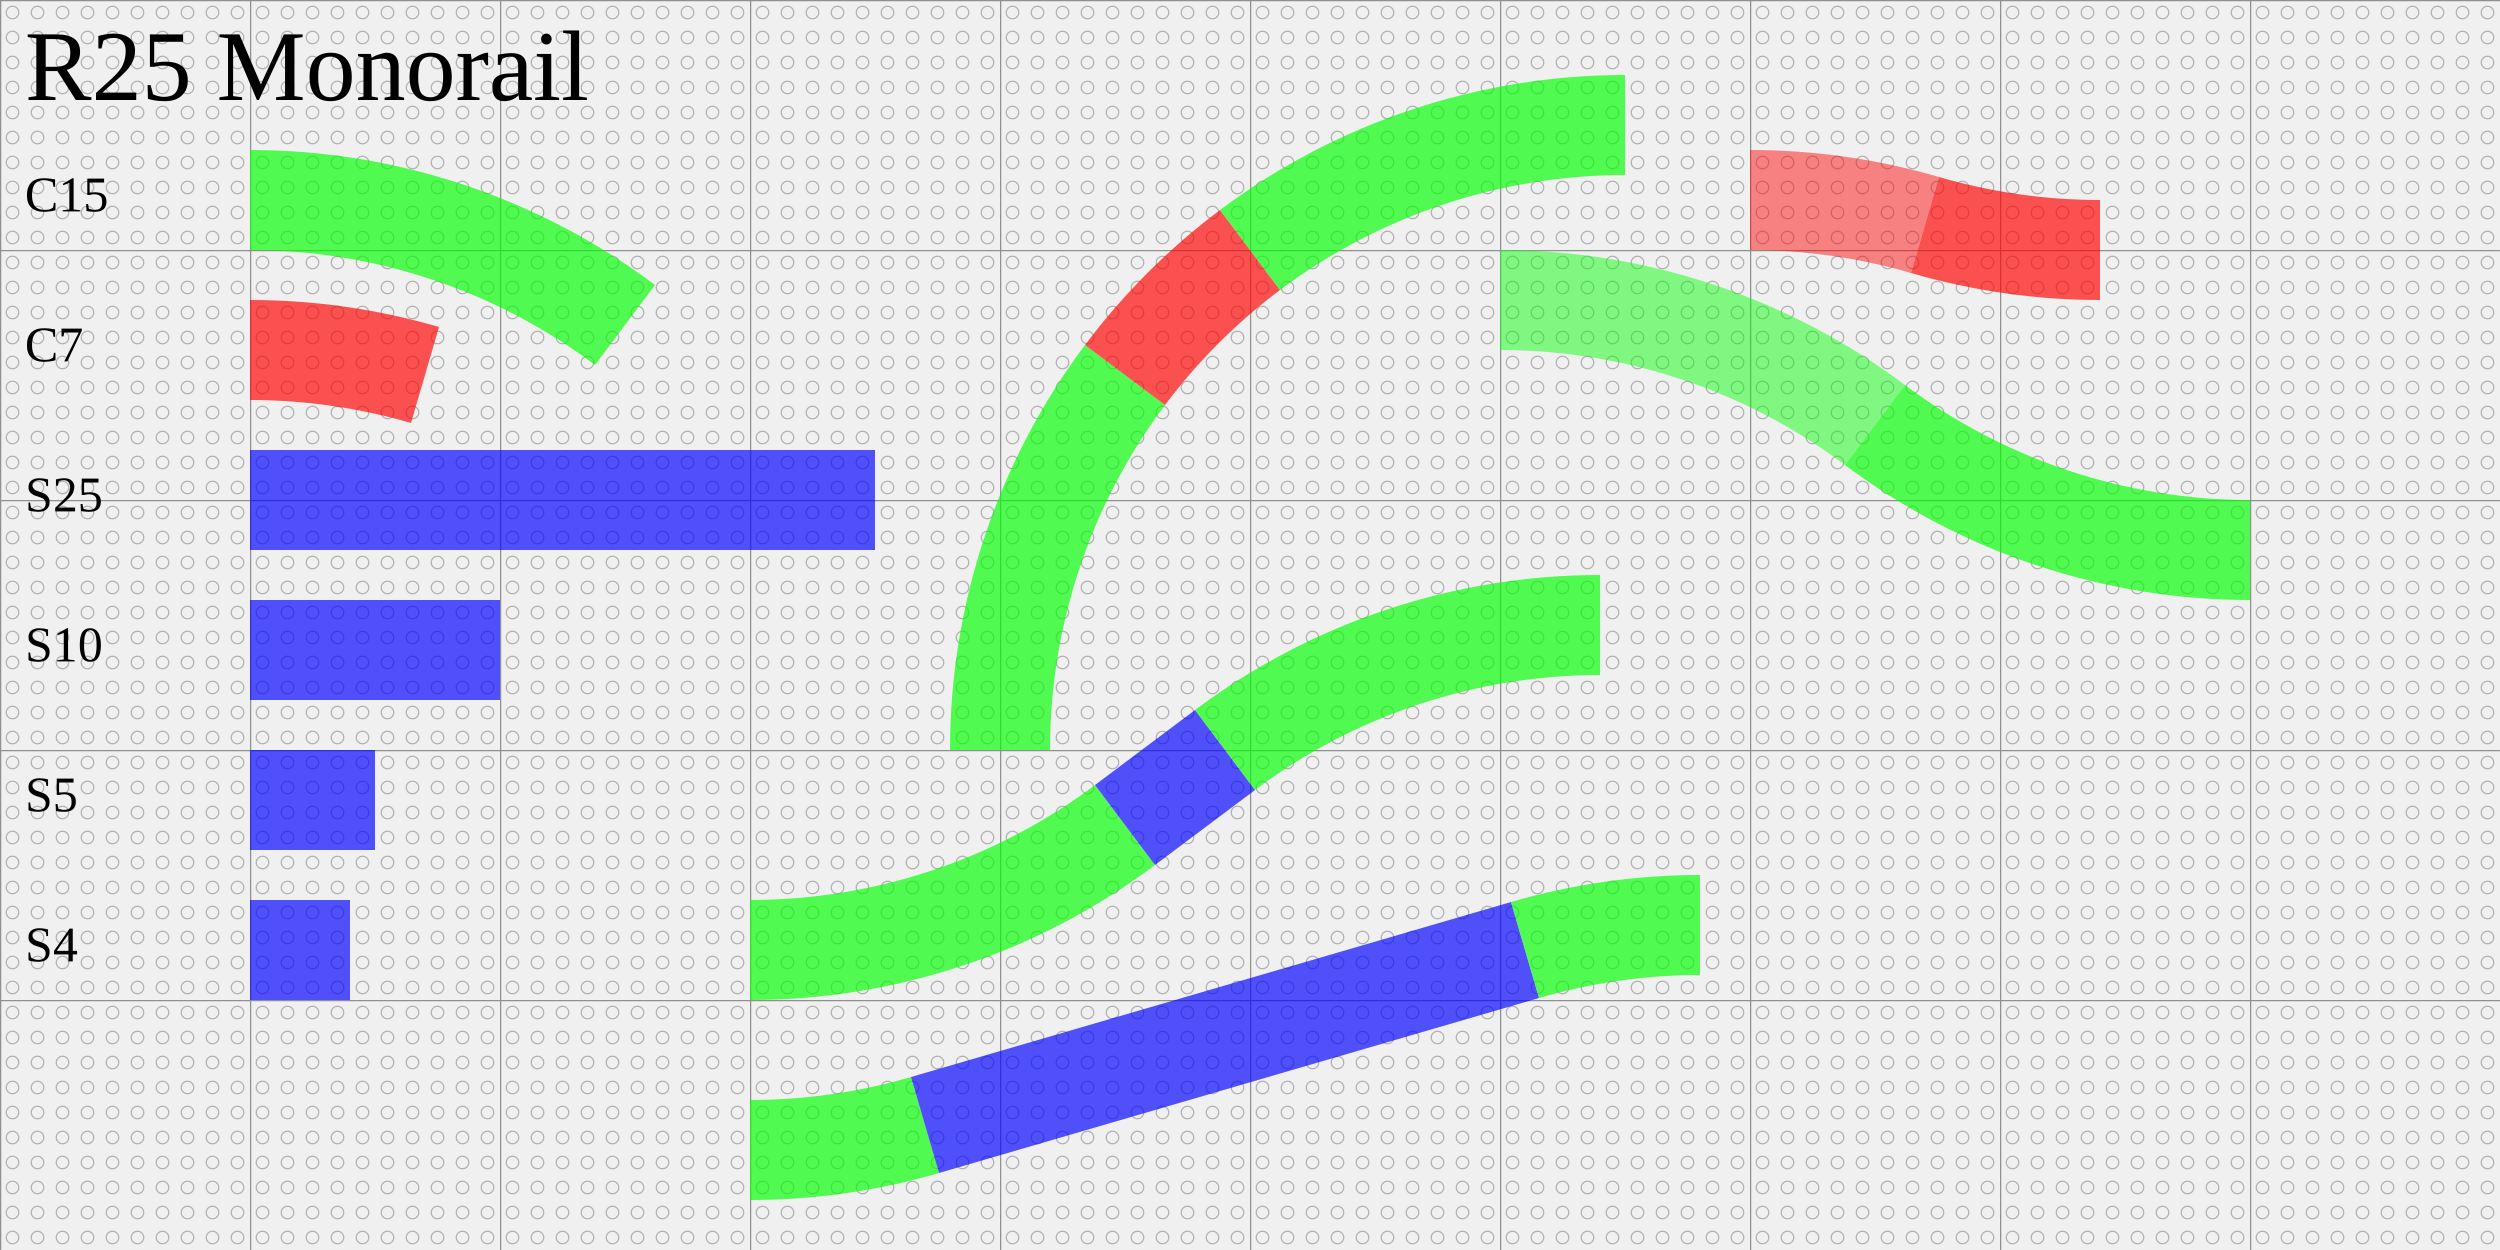
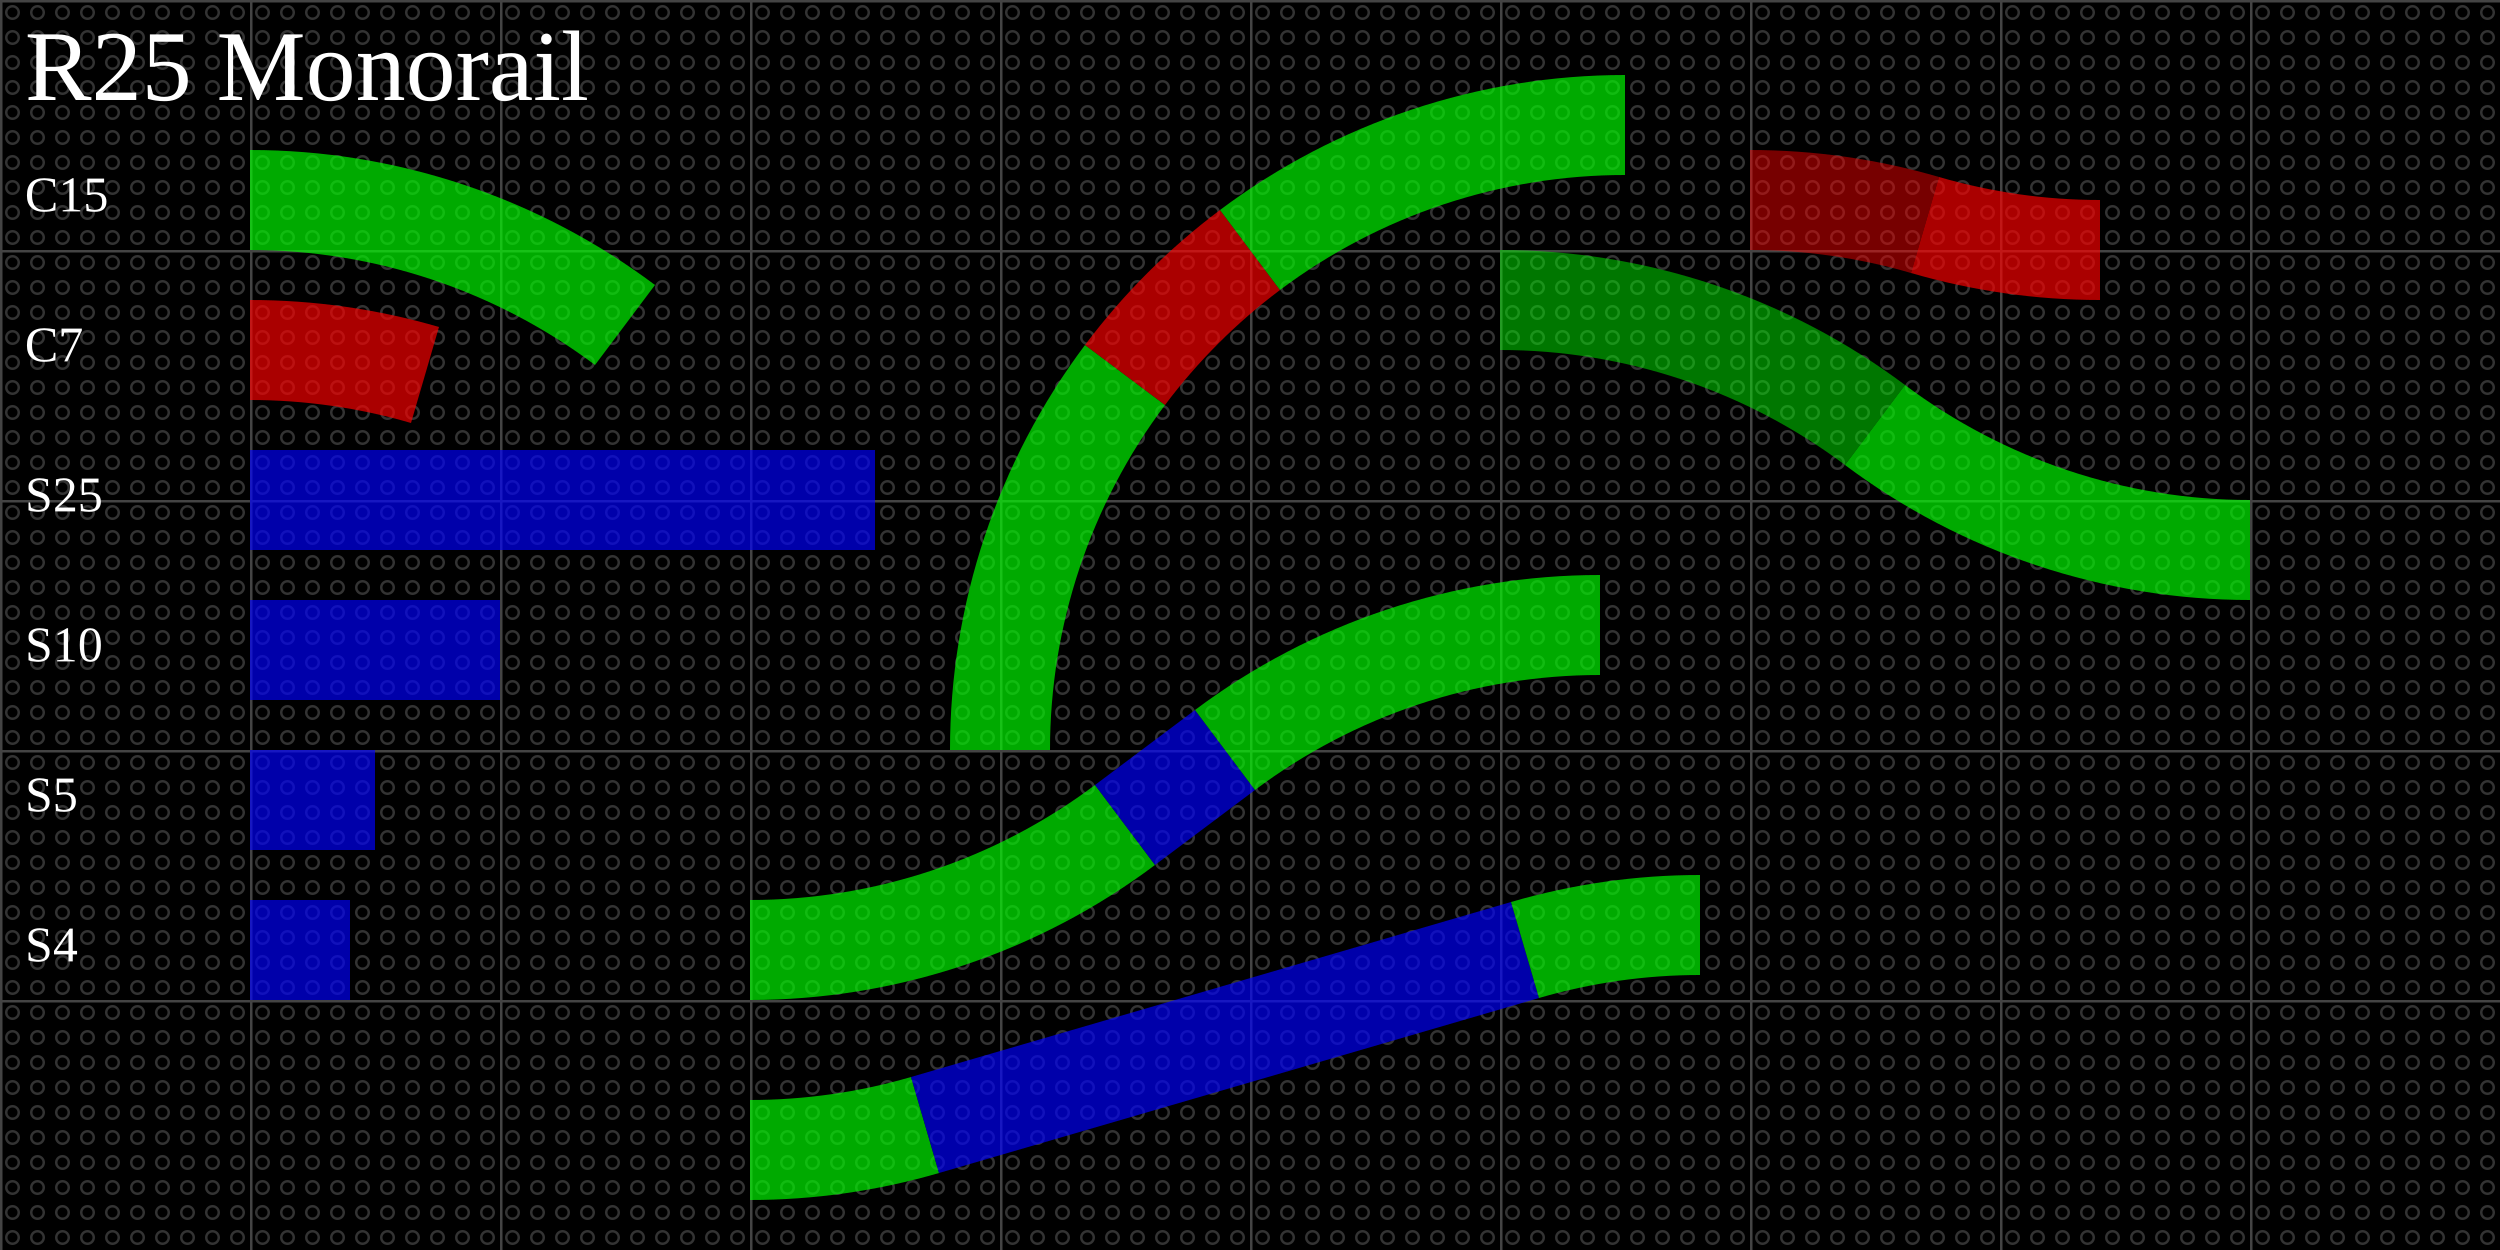
<svg xmlns="http://www.w3.org/2000/svg" version="1.1" viewBox="0 0 100 50" width="1000" height="500">
  <defs>
    <pattern id="smallGrid" width="1" height="1" patternUnits="userSpaceOnUse">
-       <circle cx="0.5" cy="0.5" r="0.25" fill="none" stroke="#0004" stroke-width="0.05" />
+       <circle cx="0.5" cy="0.5" r="0.25" fill="none" stroke="#fff3" stroke-width="0.1" />
    </pattern>
    <pattern id="grid" width="10" height="10" patternUnits="userSpaceOnUse">
      <rect width="1000" height="10" fill="url(#smallGrid)" />
-       <path d="M 10 0 L 0 0 0 10" fill="none" stroke="#0006" stroke-width="0.1" />
+       <path d="M 10 0 L 0 0 0 10" fill="none" stroke="#fff4" stroke-width="0.2" />
    </pattern>
  </defs>
+   <rect width="100%" height="100%" fill="#222#" />
  <rect width="100%" height="100%" fill="url(#grid)" />
-   <text font-size="4" x="1" y="4">R25 Monorail</text>
+   <text font-size="4" x="1" y="4" fill="white">R25 Monorail</text>
  <path d="M40 30 a 25 25 0 0 1 5 -15" stroke-width="4" stroke="#0f0a" fill="none" />
  <path d="M45 15 a 25 25 0 0 1 5 -5" stroke-width="4" stroke="#f00a" fill="none" />
  <path d="M65 5 a 25 25 0 0 0 -15 5" stroke-width="4" stroke="#0f0a" fill="none" />
  <path d="M10 8 a 25 25 0 0 1 15 5" stroke-width="4" stroke="#0f0a" fill="none" />
-   <text x="1" y="8" font-size="2" dominant-baseline="middle">C15</text>
+   <text x="1" y="8" font-size="2" dominant-baseline="middle" fill="white">C15</text>
  <path d="M10 14 a 25 25 0 0 1 7 1" stroke-width="4" stroke="#f00a" fill="none" />
-   <text x="1" y="14" font-size="2" dominant-baseline="middle">C7</text>
+   <text x="1" y="14" font-size="2" dominant-baseline="middle" fill="white">C7</text>
  <path d="M10 20 l25 0" stroke-width="4" stroke="#00fa" fill="none" />
-   <text x="1" y="20" font-size="2" dominant-baseline="middle">S25</text>
+   <text x="1" y="20" font-size="2" dominant-baseline="middle" fill="white">S25</text>
  <path d="M10 26 l10 0" stroke-width="4" stroke="#00fa" fill="none" />
-   <text x="1" y="26" font-size="2" dominant-baseline="middle">S10</text>
+   <text x="1" y="26" font-size="2" dominant-baseline="middle" fill="white">S10</text>
  <path d="M10 32 l5 0" stroke-width="4" stroke="#00fa" fill="none" />
-   <text x="1" y="32" font-size="2" dominant-baseline="middle">S5</text>
+   <text x="1" y="32" font-size="2" dominant-baseline="middle" fill="white">S5</text>
  <path d="M10 38 l4 0" stroke-width="4" stroke="#00fa" fill="none" />
-   <text x="1" y="38" font-size="2" dominant-baseline="middle">S4</text>
+   <text x="1" y="38" font-size="2" dominant-baseline="middle" fill="white">S4</text>
  <path d="M70 8 a 25 25 0 0 1 7 1" stroke-width="4" stroke="#f007" fill="none" />
  <path d="M84 10 a 25 25 0 0 1 -7 -1" stroke-width="4" stroke="#f00a" fill="none" />
  <path d="M60 12 a 25 25 0 0 1 15 5" stroke-width="4" stroke="#0f07" fill="none" />
  <path d="M90 22 a 25 25 0 0 1 -15 -5" stroke-width="4" stroke="#0f0a" fill="none" />
  <path d="M30 38 a 25 25 0 0 0 15 -5" stroke-width="4" stroke="#0f0a" fill="none" />
  <path d="M45 33 l 4 -3" stroke-width="4" stroke="#00fa" fill="none" />
  <path d="M49 30 a 25 25 0 0 1 15 -5" stroke-width="4" stroke="#0f0a" fill="none" />
  <path d="M30 46 a 25 25 0 0 0 7 -1" stroke-width="4" stroke="#0f0a" fill="none" />
  <path d="M37 45 l 24 -7" stroke-width="4" stroke="#00fa" fill="none" />
  <path d="M61 38 a 25 25 0 0 1 7 -1" stroke-width="4" stroke="#0f0a" fill="none" />
</svg>
